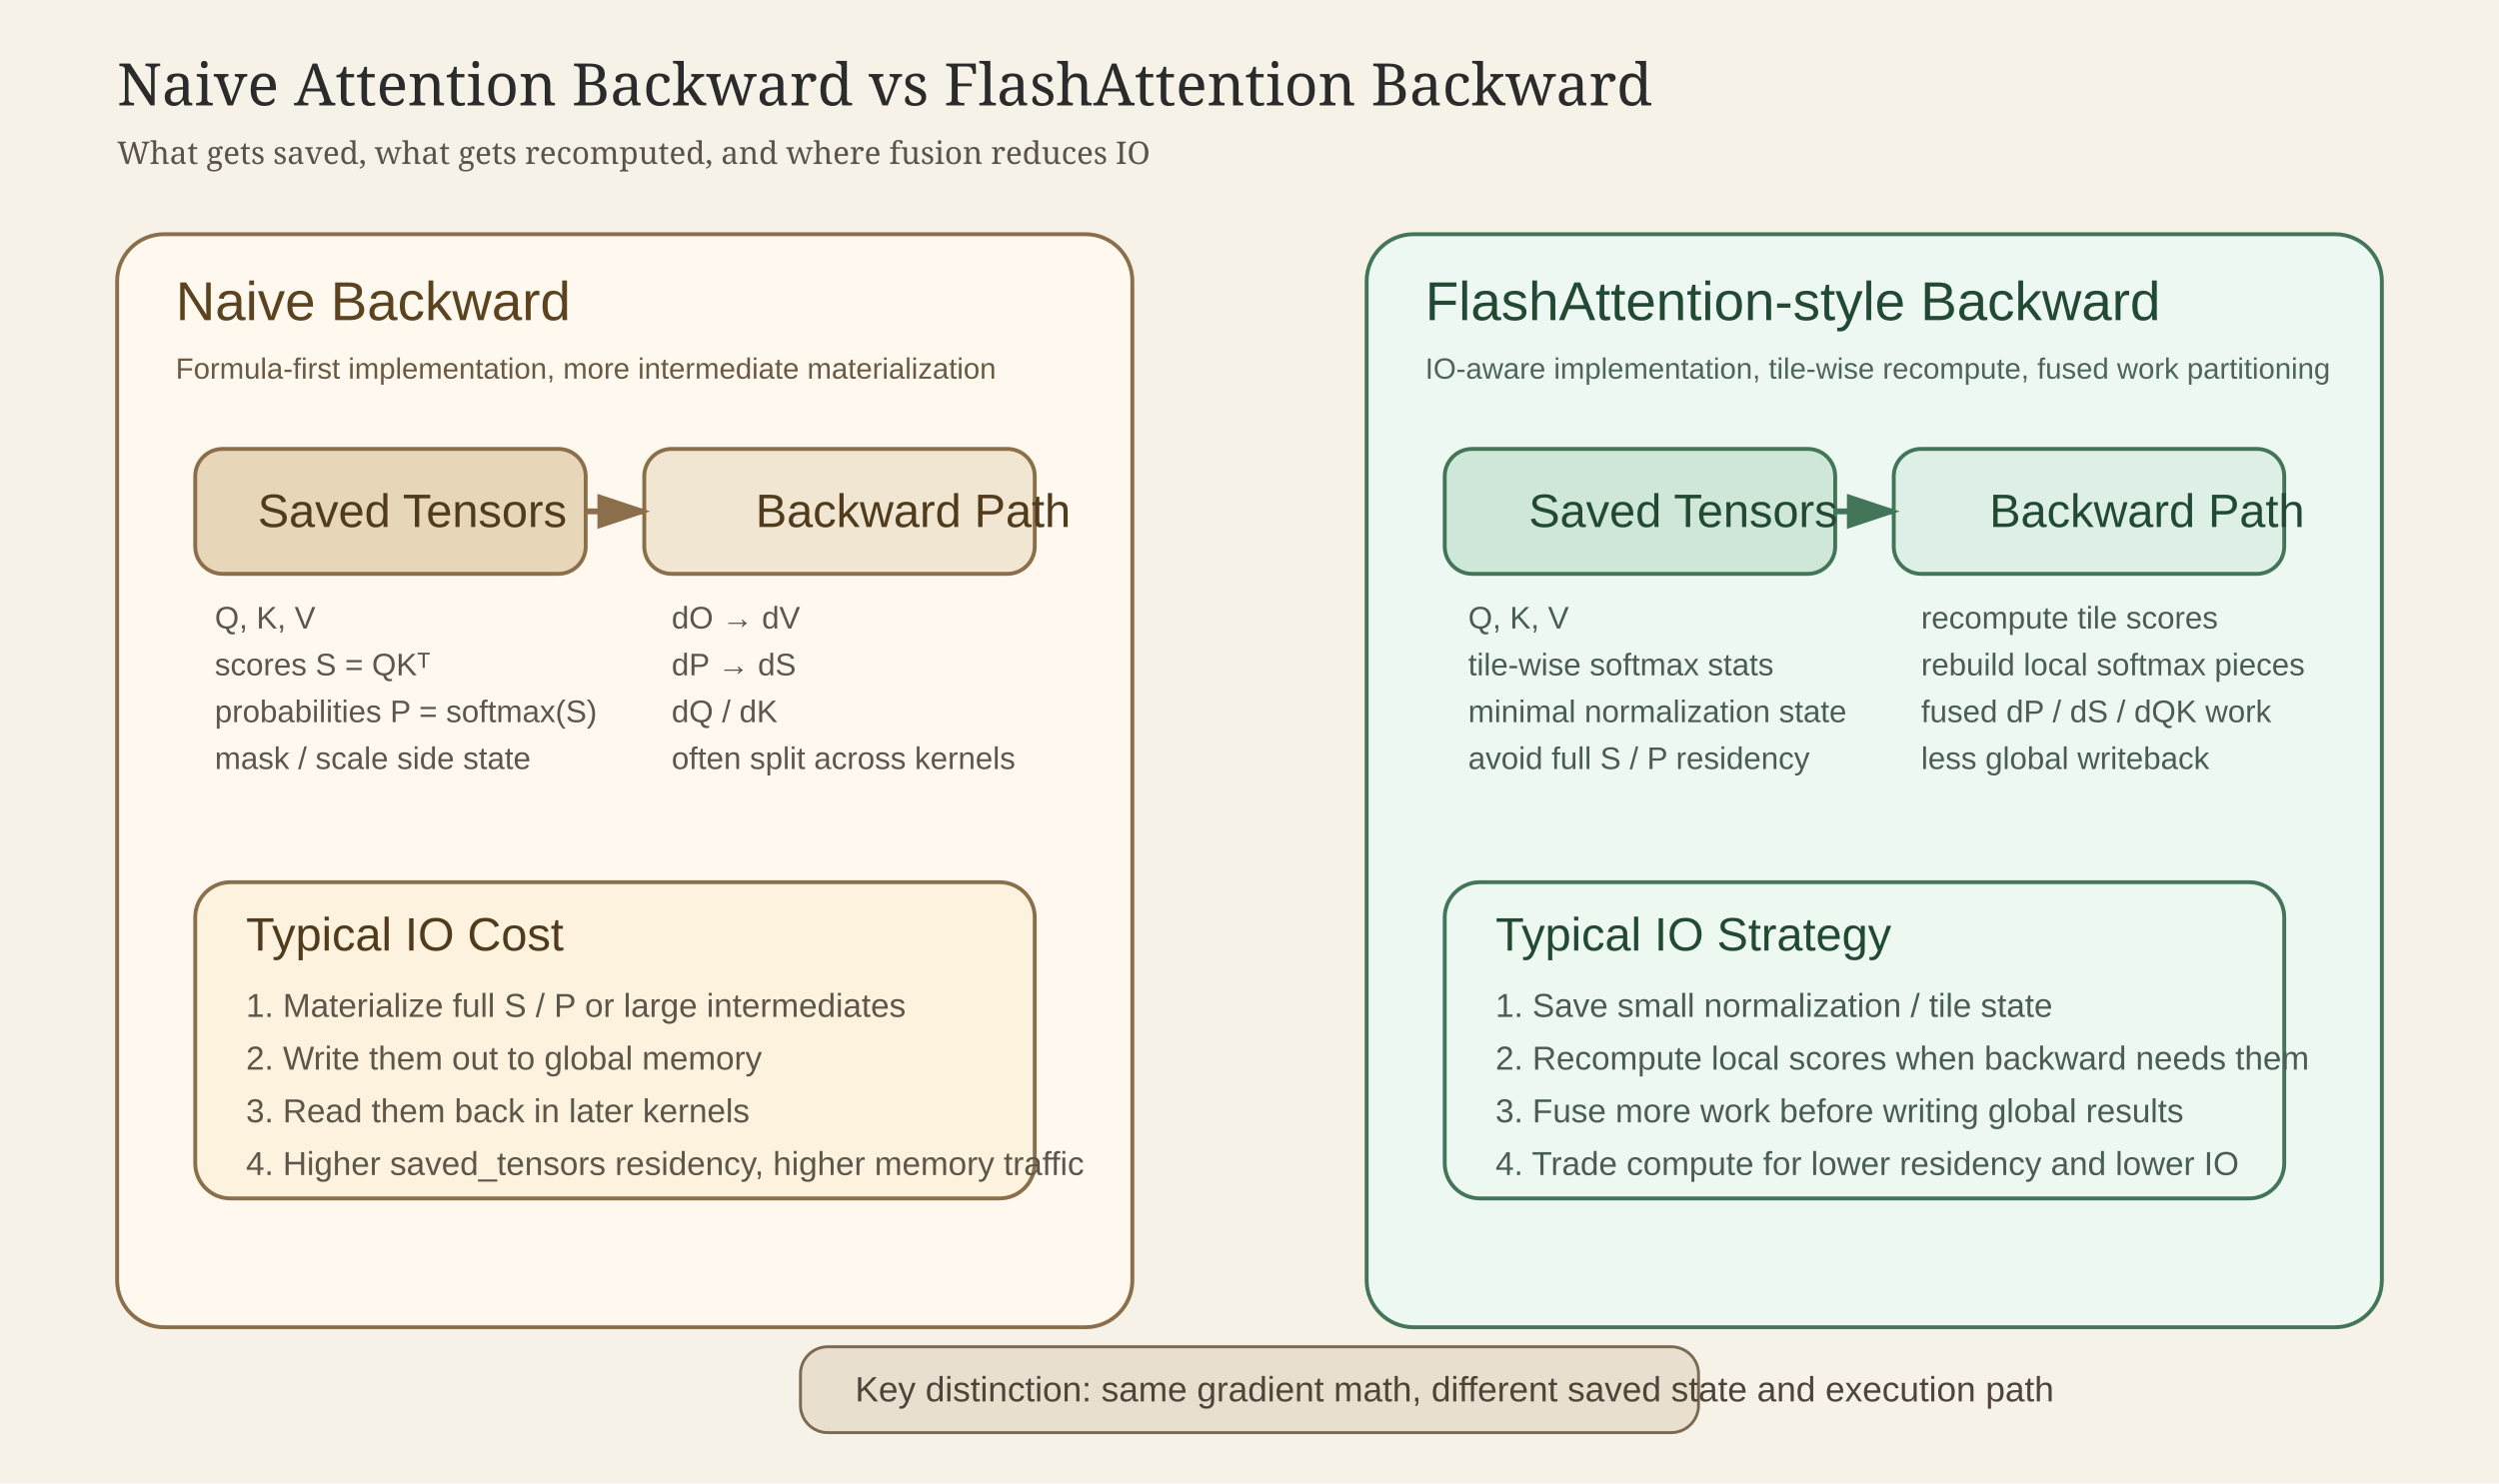
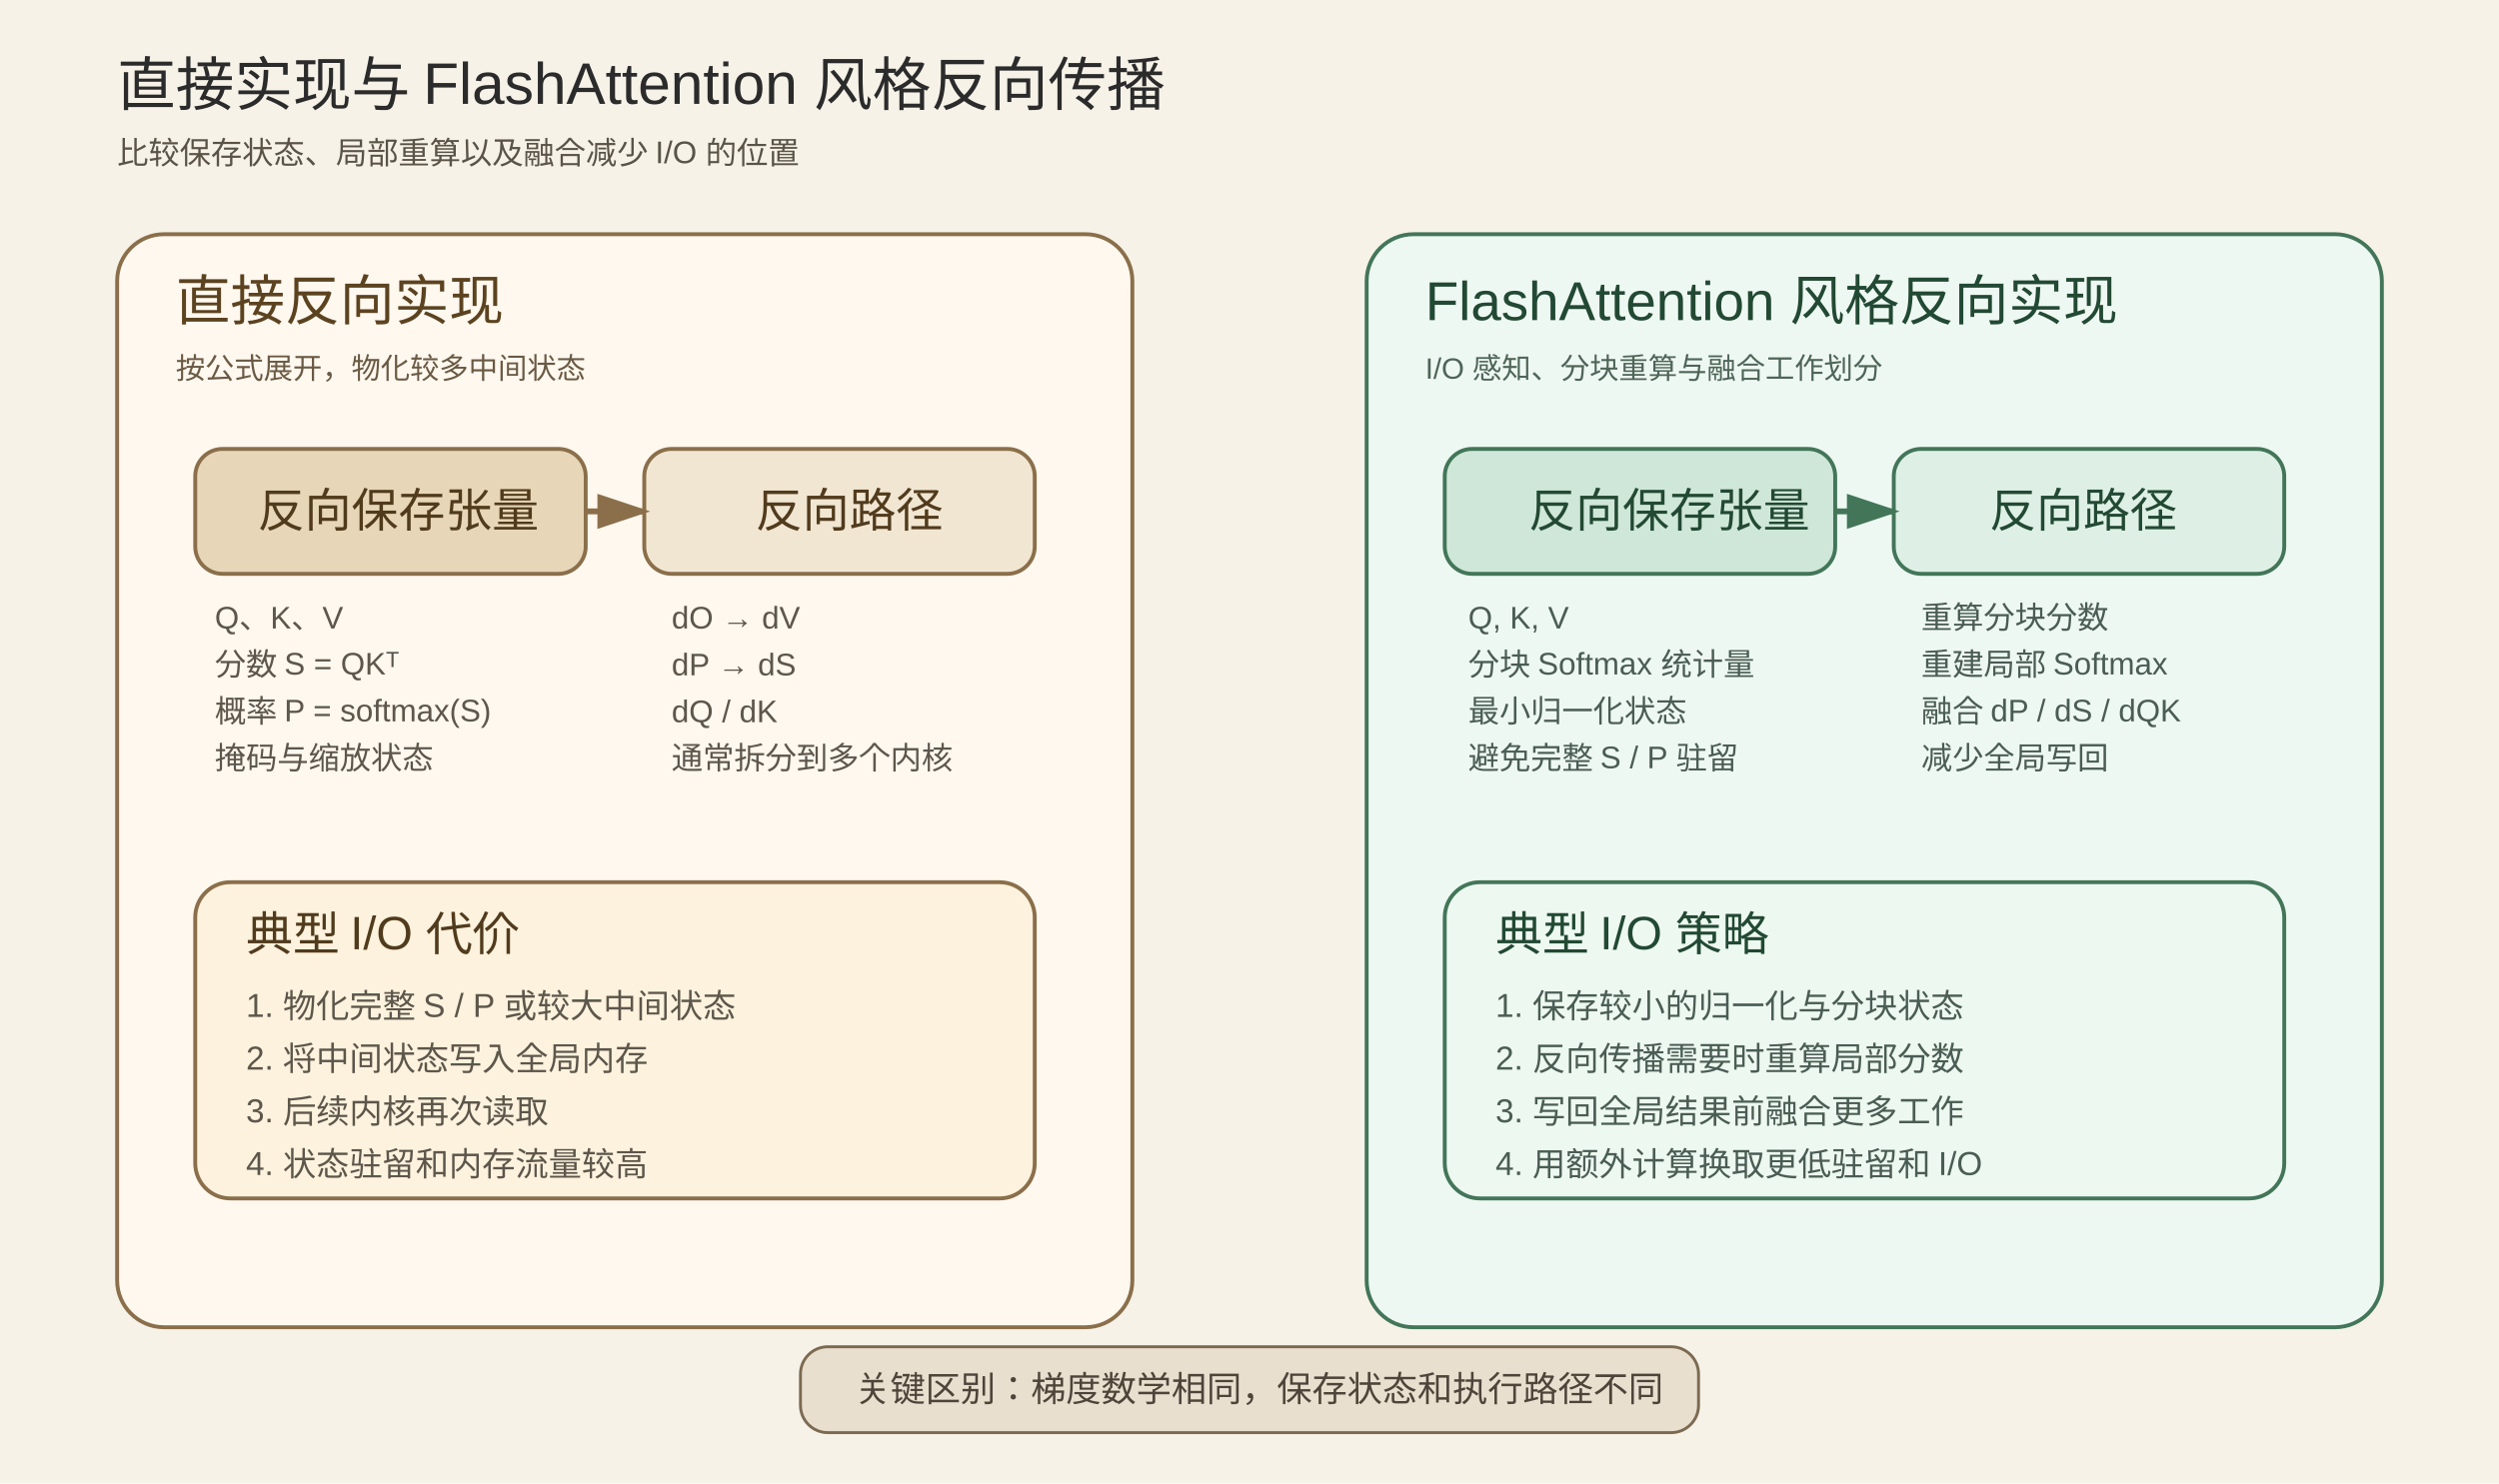
<svg xmlns="http://www.w3.org/2000/svg" width="1280" height="760" viewBox="0 0 1280 760">
  <rect width="1280" height="760" fill="#f6f2e8" />
-   <text x="60" y="54" font-family="Georgia, serif" font-size="30" fill="#2b2b2b">Naive Attention Backward vs FlashAttention Backward</text>
-   <text x="60" y="84" font-family="Georgia, serif" font-size="16" fill="#5a5348">What gets saved, what gets recomputed, and where fusion reduces IO</text>
+   <text x="60" y="54" font-family="Arial,'Microsoft YaHei',sans-serif" font-size="30" fill="#2b2b2b">直接实现与 FlashAttention 风格反向传播</text>
+   <text x="60" y="84" font-family="Arial,'Microsoft YaHei',sans-serif" font-size="16" fill="#5a5348">比较保存状态、局部重算以及融合减少 I/O 的位置</text>
  <rect x="60" y="120" width="520" height="560" rx="24" fill="#fff8ef" stroke="#8a6f4a" stroke-width="2" />
-   <text x="90" y="164" font-family="Arial, sans-serif" font-size="28" fill="#5c4320">Naive Backward</text>
-   <text x="90" y="194" font-family="Arial, sans-serif" font-size="15" fill="#6a5a44">Formula-first implementation, more intermediate materialization</text>
+   <text x="90" y="164" font-family="Arial,'Microsoft YaHei',sans-serif" font-size="28" fill="#5c4320">直接反向实现</text>
+   <text x="90" y="194" font-family="Arial,'Microsoft YaHei',sans-serif" font-size="15" fill="#6a5a44">按公式展开，物化较多中间状态</text>
  <rect x="100" y="230" width="200" height="64" rx="14" fill="#e7d6b8" stroke="#8a6f4a" stroke-width="2" />
-   <text x="132" y="270" font-family="Arial, sans-serif" font-size="24" fill="#513b1d">Saved Tensors</text>
-   <text x="110" y="322" font-family="Arial, sans-serif" font-size="16" fill="#5d564b">Q, K, V</text>
-   <text x="110" y="346" font-family="Arial, sans-serif" font-size="16" fill="#5d564b">scores S = QKᵀ</text>
-   <text x="110" y="370" font-family="Arial, sans-serif" font-size="16" fill="#5d564b">probabilities P = softmax(S)</text>
-   <text x="110" y="394" font-family="Arial, sans-serif" font-size="16" fill="#5d564b">mask / scale side state</text>
+   <text x="132" y="270" font-family="Arial,'Microsoft YaHei',sans-serif" font-size="24" fill="#513b1d">反向保存张量</text>
+   <text x="110" y="322" font-family="Arial,'Microsoft YaHei',sans-serif" font-size="16" fill="#5d564b">Q、K、V</text>
+   <text x="110" y="346" font-family="Arial,'Microsoft YaHei',sans-serif" font-size="16" fill="#5d564b">分数 S = QKᵀ</text>
+   <text x="110" y="370" font-family="Arial,'Microsoft YaHei',sans-serif" font-size="16" fill="#5d564b">概率 P = softmax(S)</text>
+   <text x="110" y="394" font-family="Arial,'Microsoft YaHei',sans-serif" font-size="16" fill="#5d564b">掩码与缩放状态</text>
  <rect x="330" y="230" width="200" height="64" rx="14" fill="#f1e6d2" stroke="#8a6f4a" stroke-width="2" />
-   <text x="387" y="270" font-family="Arial, sans-serif" font-size="24" fill="#513b1d">Backward Path</text>
+   <text x="387" y="270" font-family="Arial,'Microsoft YaHei',sans-serif" font-size="24" fill="#513b1d">反向路径</text>
  <text x="344" y="322" font-family="Arial, sans-serif" font-size="16" fill="#5d564b">dO → dV</text>
  <text x="344" y="346" font-family="Arial, sans-serif" font-size="16" fill="#5d564b">dP → dS</text>
  <text x="344" y="370" font-family="Arial, sans-serif" font-size="16" fill="#5d564b">dQ / dK</text>
-   <text x="344" y="394" font-family="Arial, sans-serif" font-size="16" fill="#5d564b">often split across kernels</text>
+   <text x="344" y="394" font-family="Arial,'Microsoft YaHei',sans-serif" font-size="16" fill="#5d564b">通常拆分到多个内核</text>
  <line x1="300" y1="262" x2="330" y2="262" stroke="#8a6f4a" stroke-width="3" marker-end="url(#arrow)" />
  <rect x="100" y="452" width="430" height="162" rx="18" fill="#fdf2dd" stroke="#8a6f4a" stroke-width="2" />
-   <text x="126" y="487" font-family="Arial, sans-serif" font-size="24" fill="#513b1d">Typical IO Cost</text>
-   <text x="126" y="521" font-family="Arial, sans-serif" font-size="17" fill="#5d564b">1. Materialize full S / P or large intermediates</text>
-   <text x="126" y="548" font-family="Arial, sans-serif" font-size="17" fill="#5d564b">2. Write them out to global memory</text>
-   <text x="126" y="575" font-family="Arial, sans-serif" font-size="17" fill="#5d564b">3. Read them back in later kernels</text>
-   <text x="126" y="602" font-family="Arial, sans-serif" font-size="17" fill="#5d564b">4. Higher saved_tensors residency, higher memory traffic</text>
+   <text x="126" y="487" font-family="Arial,'Microsoft YaHei',sans-serif" font-size="24" fill="#513b1d">典型 I/O 代价</text>
+   <text x="126" y="521" font-family="Arial,'Microsoft YaHei',sans-serif" font-size="17" fill="#5d564b">1. 物化完整 S / P 或较大中间状态</text>
+   <text x="126" y="548" font-family="Arial,'Microsoft YaHei',sans-serif" font-size="17" fill="#5d564b">2. 将中间状态写入全局内存</text>
+   <text x="126" y="575" font-family="Arial,'Microsoft YaHei',sans-serif" font-size="17" fill="#5d564b">3. 后续内核再次读取</text>
+   <text x="126" y="602" font-family="Arial,'Microsoft YaHei',sans-serif" font-size="17" fill="#5d564b">4. 状态驻留和内存流量较高</text>
  <rect x="700" y="120" width="520" height="560" rx="24" fill="#eef8f2" stroke="#437659" stroke-width="2" />
-   <text x="730" y="164" font-family="Arial, sans-serif" font-size="28" fill="#224933">FlashAttention-style Backward</text>
-   <text x="730" y="194" font-family="Arial, sans-serif" font-size="15" fill="#4e6558">IO-aware implementation, tile-wise recompute, fused work partitioning</text>
+   <text x="730" y="164" font-family="Arial,'Microsoft YaHei',sans-serif" font-size="28" fill="#224933">FlashAttention 风格反向实现</text>
+   <text x="730" y="194" font-family="Arial,'Microsoft YaHei',sans-serif" font-size="15" fill="#4e6558">I/O 感知、分块重算与融合工作划分</text>
  <rect x="740" y="230" width="200" height="64" rx="14" fill="#cfe7d8" stroke="#437659" stroke-width="2" />
-   <text x="783" y="270" font-family="Arial, sans-serif" font-size="24" fill="#224933">Saved Tensors</text>
+   <text x="783" y="270" font-family="Arial,'Microsoft YaHei',sans-serif" font-size="24" fill="#224933">反向保存张量</text>
  <text x="752" y="322" font-family="Arial, sans-serif" font-size="16" fill="#4a5d54">Q, K, V</text>
-   <text x="752" y="346" font-family="Arial, sans-serif" font-size="16" fill="#4a5d54">tile-wise softmax stats</text>
-   <text x="752" y="370" font-family="Arial, sans-serif" font-size="16" fill="#4a5d54">minimal normalization state</text>
-   <text x="752" y="394" font-family="Arial, sans-serif" font-size="16" fill="#4a5d54">avoid full S / P residency</text>
+   <text x="752" y="346" font-family="Arial,'Microsoft YaHei',sans-serif" font-size="16" fill="#4a5d54">分块 Softmax 统计量</text>
+   <text x="752" y="370" font-family="Arial,'Microsoft YaHei',sans-serif" font-size="16" fill="#4a5d54">最小归一化状态</text>
+   <text x="752" y="394" font-family="Arial,'Microsoft YaHei',sans-serif" font-size="16" fill="#4a5d54">避免完整 S / P 驻留</text>
  <rect x="970" y="230" width="200" height="64" rx="14" fill="#def0e5" stroke="#437659" stroke-width="2" />
-   <text x="1019" y="270" font-family="Arial, sans-serif" font-size="24" fill="#224933">Backward Path</text>
-   <text x="984" y="322" font-family="Arial, sans-serif" font-size="16" fill="#4a5d54">recompute tile scores</text>
-   <text x="984" y="346" font-family="Arial, sans-serif" font-size="16" fill="#4a5d54">rebuild local softmax pieces</text>
-   <text x="984" y="370" font-family="Arial, sans-serif" font-size="16" fill="#4a5d54">fused dP / dS / dQK work</text>
-   <text x="984" y="394" font-family="Arial, sans-serif" font-size="16" fill="#4a5d54">less global writeback</text>
+   <text x="1019" y="270" font-family="Arial,'Microsoft YaHei',sans-serif" font-size="24" fill="#224933">反向路径</text>
+   <text x="984" y="322" font-family="Arial,'Microsoft YaHei',sans-serif" font-size="16" fill="#4a5d54">重算分块分数</text>
+   <text x="984" y="346" font-family="Arial,'Microsoft YaHei',sans-serif" font-size="16" fill="#4a5d54">重建局部 Softmax</text>
+   <text x="984" y="370" font-family="Arial,'Microsoft YaHei',sans-serif" font-size="16" fill="#4a5d54">融合 dP / dS / dQK</text>
+   <text x="984" y="394" font-family="Arial,'Microsoft YaHei',sans-serif" font-size="16" fill="#4a5d54">减少全局写回</text>
  <line x1="940" y1="262" x2="970" y2="262" stroke="#437659" stroke-width="3" marker-end="url(#arrow2)" />
  <rect x="740" y="452" width="430" height="162" rx="18" fill="#edf8f0" stroke="#437659" stroke-width="2" />
-   <text x="766" y="487" font-family="Arial, sans-serif" font-size="24" fill="#224933">Typical IO Strategy</text>
-   <text x="766" y="521" font-family="Arial, sans-serif" font-size="17" fill="#4a5d54">1. Save small normalization / tile state</text>
-   <text x="766" y="548" font-family="Arial, sans-serif" font-size="17" fill="#4a5d54">2. Recompute local scores when backward needs them</text>
-   <text x="766" y="575" font-family="Arial, sans-serif" font-size="17" fill="#4a5d54">3. Fuse more work before writing global results</text>
-   <text x="766" y="602" font-family="Arial, sans-serif" font-size="17" fill="#4a5d54">4. Trade compute for lower residency and lower IO</text>
+   <text x="766" y="487" font-family="Arial,'Microsoft YaHei',sans-serif" font-size="24" fill="#224933">典型 I/O 策略</text>
+   <text x="766" y="521" font-family="Arial,'Microsoft YaHei',sans-serif" font-size="17" fill="#4a5d54">1. 保存较小的归一化与分块状态</text>
+   <text x="766" y="548" font-family="Arial,'Microsoft YaHei',sans-serif" font-size="17" fill="#4a5d54">2. 反向传播需要时重算局部分数</text>
+   <text x="766" y="575" font-family="Arial,'Microsoft YaHei',sans-serif" font-size="17" fill="#4a5d54">3. 写回全局结果前融合更多工作</text>
+   <text x="766" y="602" font-family="Arial,'Microsoft YaHei',sans-serif" font-size="17" fill="#4a5d54">4. 用额外计算换取更低驻留和 I/O</text>
  <rect x="410" y="690" width="460" height="44" rx="14" fill="#e9dfcf" stroke="#7b6a51" stroke-width="1.5" />
-   <text x="438" y="718" font-family="Arial, sans-serif" font-size="18" fill="#4e4439">Key distinction: same gradient math, different saved state and execution path</text>
+   <text x="438" y="718" font-family="Arial,'Microsoft YaHei',sans-serif" font-size="18" fill="#4e4439">关键区别：梯度数学相同，保存状态和执行路径不同</text>
  <defs>
    <marker id="arrow" markerWidth="10" markerHeight="10" refX="8" refY="3" orient="auto" markerUnits="strokeWidth">
      <path d="M0,0 L0,6 L9,3 z" fill="#8a6f4a" />
    </marker>
    <marker id="arrow2" markerWidth="10" markerHeight="10" refX="8" refY="3" orient="auto" markerUnits="strokeWidth">
      <path d="M0,0 L0,6 L9,3 z" fill="#437659" />
    </marker>
  </defs>
</svg>
